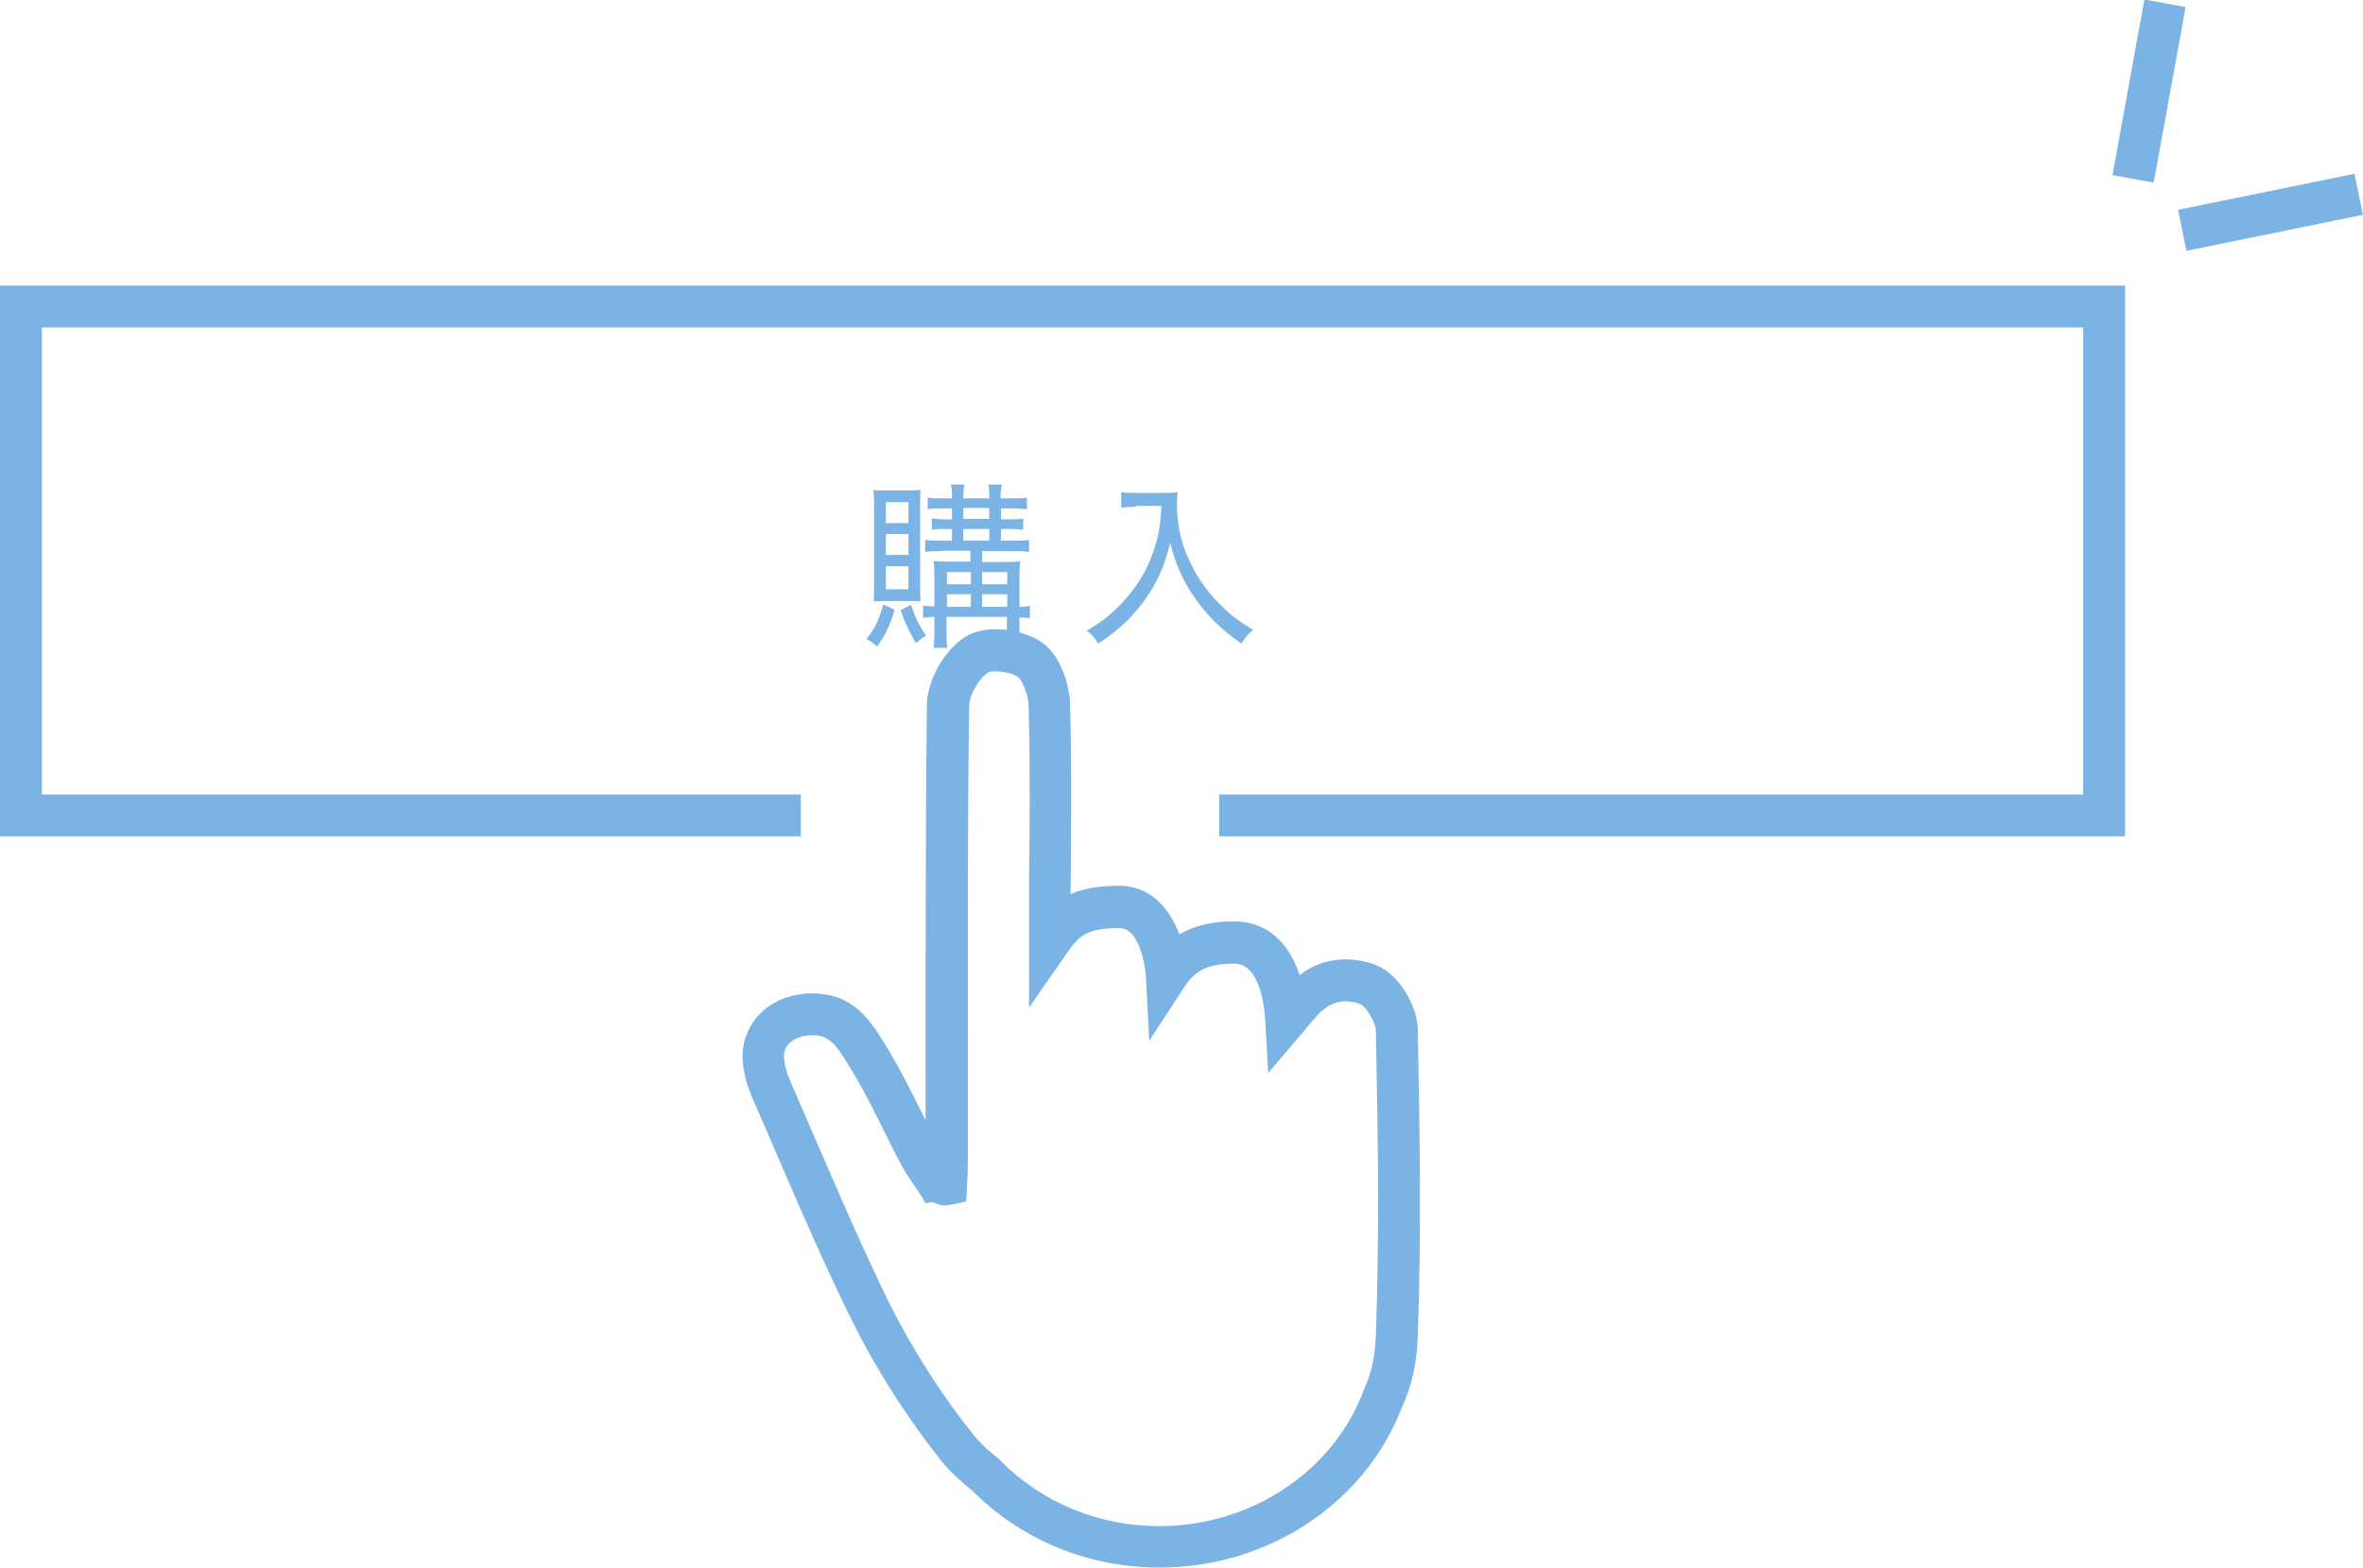
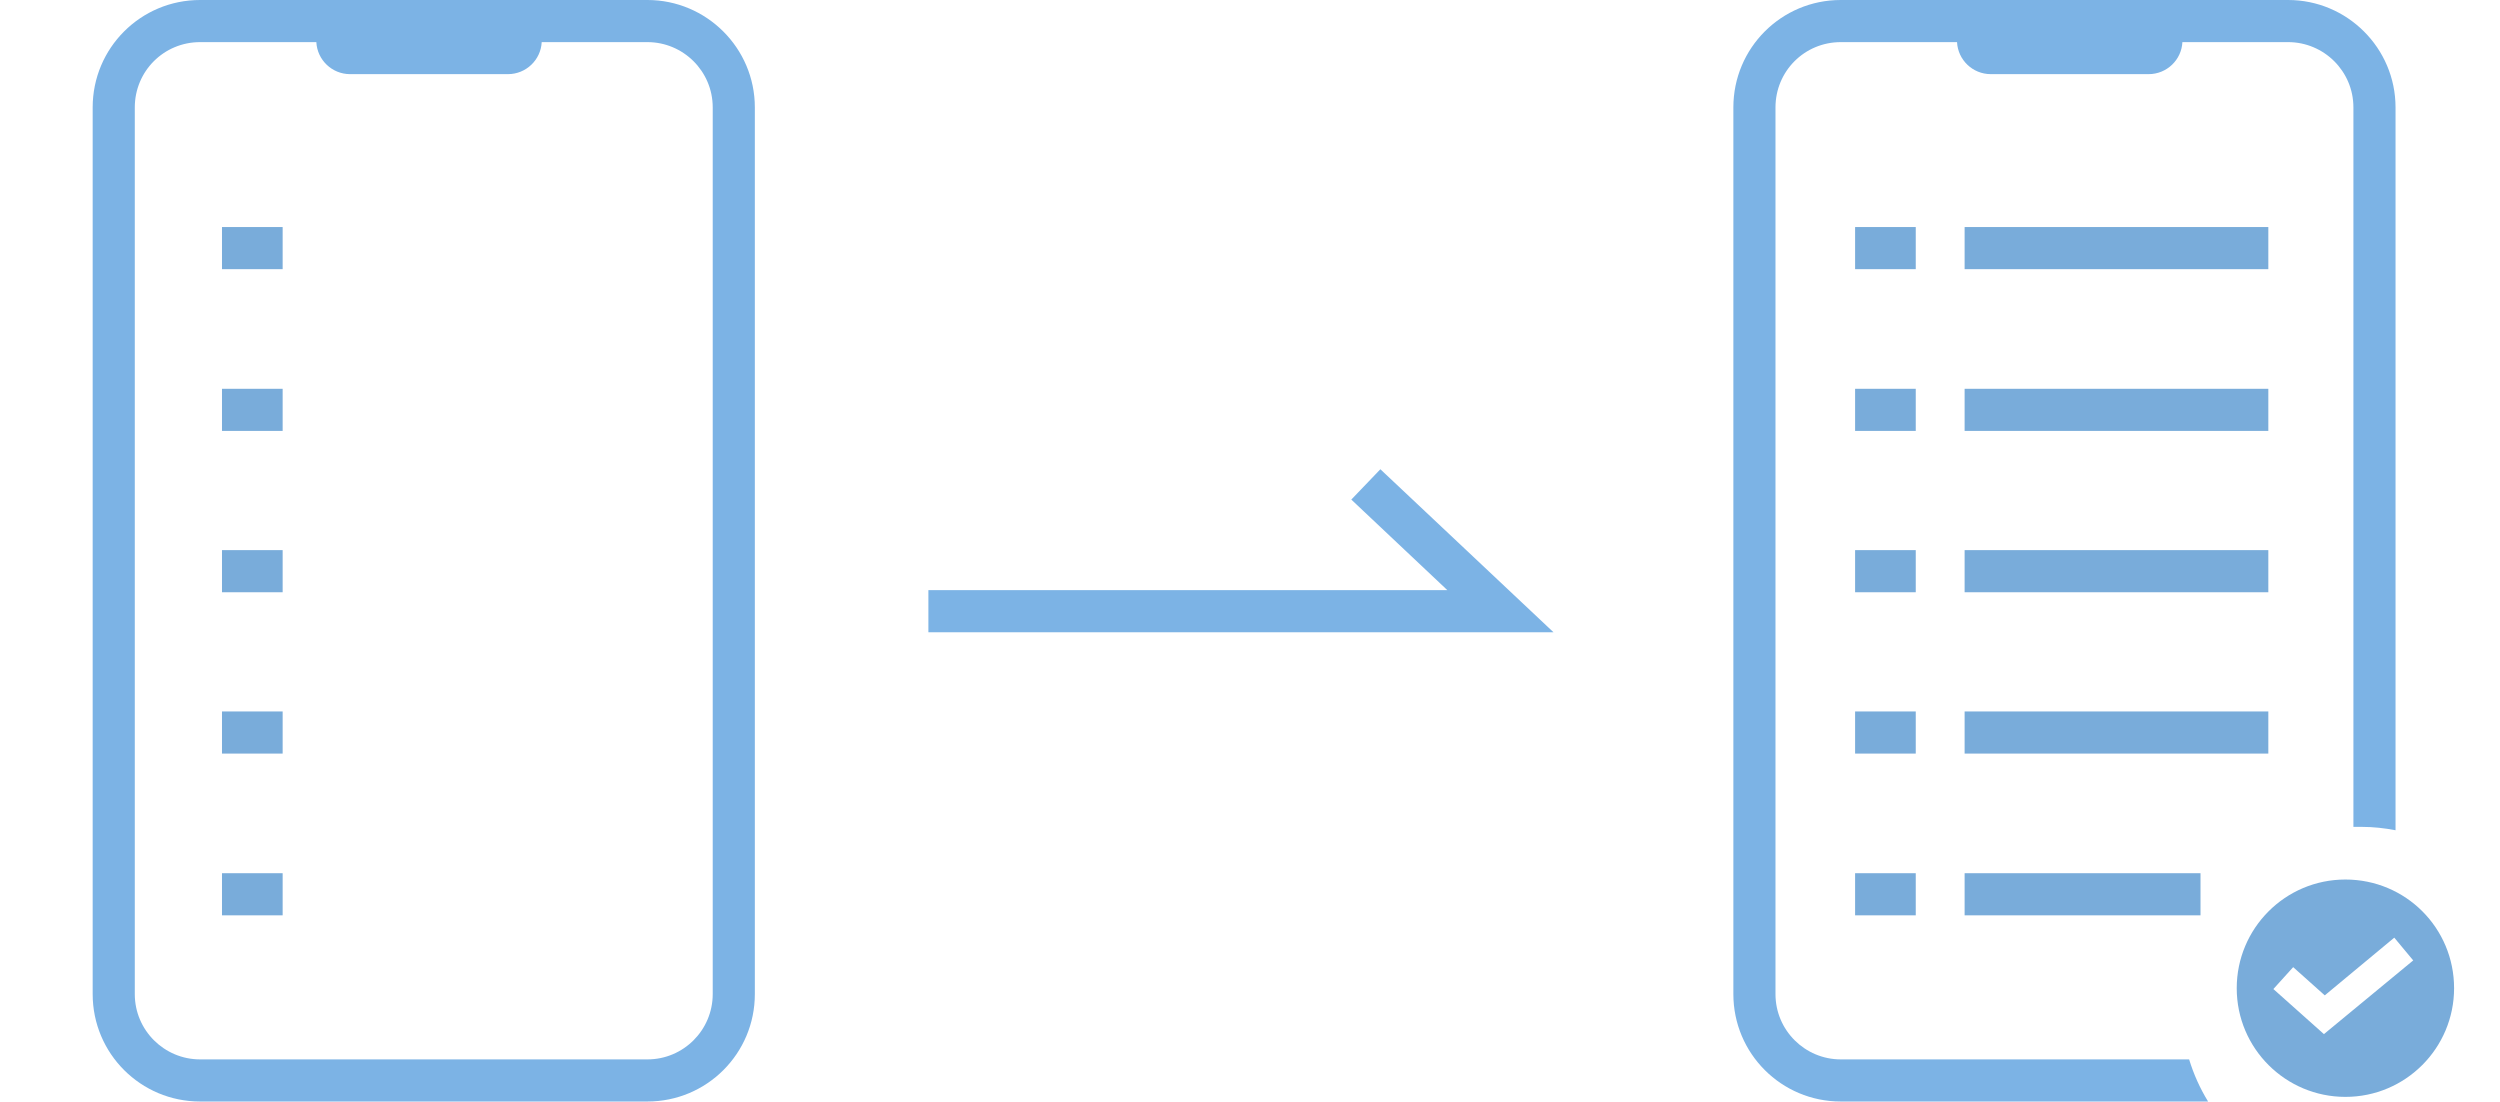
- <svg xmlns="http://www.w3.org/2000/svg" version="1.1" id="レイヤー_1" x="0px" y="0px" width="564.2px" height="374.3px" viewBox="0 0 564.2 374.3" style="enable-background:new 0 0 564.2 374.3;" xml:space="preserve">
+ <svg xmlns="http://www.w3.org/2000/svg" version="1.1" id="レイヤー_1" x="0px" y="0px" width="593.5px" height="261.5px" viewBox="0 0 593.5 261.5" style="enable-background:new 0 0 593.5 261.5;" xml:space="preserve">
  <style type="text/css">
	.st0{fill:#7CB3E5;}
+ 	.st1{fill:#79ACDA;}
</style>
-   <g id="app_x5F_tutorial">
- </g>
  <g>
+     <g id="app_x5F_tutorial">
+ 	</g>
    <g>
-       <polygon class="st0" points="507.4,199.7 291.1,199.7 291.1,189.7 497.4,189.7 497.4,78.2 10,78.2 10,189.7 191.2,189.7     191.2,199.7 0,199.7 0,68.2 507.4,68.2   " />
+       <polygon class="st0" points="368.8,150.1 220.4,150.1 220.4,140.1 343.6,140.1 320.8,118.6 327.7,111.4   " />
    </g>
    <g>
-       <rect x="491.9" y="16.8" transform="matrix(0.1789 -0.9839 0.9839 0.1789 399.8576 522.7888)" class="st0" width="42.6" height="10" />
+       <path class="st0" d="M153.7,0H47.5C33.4,0,22,11.4,22,25.5V236c0,14.1,11.4,25.5,25.5,25.5h106.2c14.1,0,25.5-11.4,25.5-25.5V25.5    C179.2,11.4,167.7,0,153.7,0z M169.2,236c0,8.5-6.9,15.5-15.5,15.5H47.5C39,251.5,32,244.6,32,236V25.5C32,16.9,38.9,10,47.5,10    h27.6c0.2,4.2,3.7,7.6,8,7.6h37.5c4.3,0,7.8-3.4,8-7.6h25.1c8.5,0,15.5,6.9,15.5,15.5V236z" />
    </g>
-     <g>
-       <rect x="520.6" y="45.7" transform="matrix(0.9798 -0.2 0.2 0.9798 0.8189 109.439)" class="st0" width="43" height="10" />
-     </g>
-     <g>
-       <path class="st0" d="M213.6,145.6c-1.2,4-2.2,6-4.2,8.8c-1.1-1.1-1.5-1.3-2.5-1.8c2.1-2.7,3-4.7,4-8.3L213.6,145.6z M211.9,143.5    c-1.5,0-2.3,0-3.3,0.1c0.1-0.9,0.1-2.6,0.1-4.5v-17.6c0-2,0-3.2-0.2-4.5c1,0.1,1.9,0.1,3.5,0.1h4.5c1.5,0,2.4,0,3.3-0.1    c-0.1,0.9-0.1,1.6-0.1,4.2v18.1c0,2.5,0,3.4,0.1,4.3c-0.9-0.1-1.8-0.1-3.2-0.1H211.9z M211.5,124.9h5.4v-5h-5.4V124.9z     M211.5,132.5h5.4v-5h-5.4V132.5z M211.5,140.7h5.4v-5.5h-5.4V140.7z M217.5,144.4c1,3,1.9,4.8,3.6,7.4c-0.8,0.4-1.3,0.8-2.4,1.8    c-1.7-2.9-2.5-4.7-3.7-7.9L217.5,144.4z M224.8,131.6c-1.8,0-2.7,0-3.9,0.2v-2.9c1.1,0.2,2.1,0.2,3.9,0.2h2.5v-2.8h-1.4    c-1.5,0-2.5,0-3.4,0.2v-2.7c1.1,0.1,1.7,0.2,3.4,0.2h1.4v-2.6H225c-1.5,0-2.5,0-3.5,0.2v-2.8c1.1,0.2,1.9,0.2,3.6,0.2h2.2    c0-1.7,0-2.4-0.3-3.3h3.3c-0.2,0.8-0.3,1.6-0.3,3.3h6.2c0-2,0-2.5-0.3-3.3h3.3c-0.2,1-0.3,1.8-0.3,3.3h2.8c1.7,0,2.6,0,3.5-0.2    v2.8c-1.2-0.1-2-0.2-3.5-0.2H239v2.6h1.9c1.6,0,2.4,0,3.4-0.2v2.7c-0.9-0.1-2-0.2-3.4-0.2H239v2.8h2.9c1.9,0,2.9,0,3.8-0.2v2.9    c-1.1-0.2-2-0.2-3.8-0.2h-7.4v2.6h5c1.7,0,3,0,4.1-0.2c-0.1,0.7-0.2,2.2-0.2,4.1v6.8c1.3,0,1.7-0.1,2.5-0.2v2.9    c-0.8-0.1-1.2-0.1-2.5-0.2v3.4c0,2.8-0.8,3.5-4.3,3.5c-1.5,0-2.5,0-4.1-0.1c-0.1-1.2-0.3-1.9-0.6-2.9c1.6,0.2,3.1,0.3,4.2,0.3    c1.4,0,1.8-0.2,1.8-1.1v-3.2h-14.4v2.5c0,2.9,0,3.6,0.2,4.9h-3.3c0.2-1.4,0.2-2.6,0.2-4.9v-2.5c-1.3,0-1.7,0.1-2.7,0.2v-2.9    c0.9,0.1,1.5,0.2,2.7,0.2v-6.7c0-1.6,0-2.7-0.2-4.1c1.2,0.1,2.2,0.1,4.5,0.1h4.3v-2.6H224.8z M231.8,136.6h-5.7v2.9h5.7V136.6z     M231.8,141.9h-5.7v3h5.7V141.9z M230,123.9h6.2v-2.6H230V123.9z M230,129.1h6.2v-2.8H230V129.1z M240.5,139.5v-2.9h-6v2.9H240.5z     M240.5,144.9v-3h-6v3H240.5z" />
-       <path class="st0" d="M271.2,121c-0.9,0-2.1,0.1-3.5,0.2v-3.7c1,0.2,1.8,0.2,3.5,0.2h6c2.1,0,3.1,0,4-0.2c-0.1,1-0.2,1.8-0.2,2.8    c0,5.6,1.3,10.7,4,15.6c1.7,3.2,3.8,6,6.6,8.7c2.4,2.4,4,3.6,7.6,5.8c-1.3,1.1-1.7,1.6-2.8,3.3c-5.1-3.6-8.6-7.1-11.8-11.9    c-2.5-3.9-4-7.4-5.2-12.2c-1.4,5.7-3.2,9.7-6.1,13.7c-2.9,4-6.1,7.1-11.1,10.4c-0.8-1.4-1.4-2.1-2.7-3.1c4.3-2.6,6.7-4.6,9.6-8    c3.2-3.7,5.5-7.9,6.8-12.6c0.9-3,1.2-5.2,1.4-9.2H271.2z" />
-     </g>
-     <g>
-       <path class="st0" d="M276.9,374.3c-17.1,0-33.1-6.6-44.9-18.5c-2.3-1.8-4.9-4.1-7.2-6.9c-8-10.1-15.2-21.2-21.2-33.2    c-6.2-12.5-11.8-25.4-17.2-37.9c-2.1-4.9-4.3-10-6.5-15c-0.9-2.1-2-4.8-2.4-7.9c-0.7-4.4,0.4-8.6,3.1-11.9    c3.1-3.7,7.9-5.8,13.3-5.8c10.1,0,14.1,6.7,18,13.1l0.7,1.2c2.4,4,4.7,8.6,6.9,13c0.5,1,1,2,1.5,3c0-5,0-10.1,0-15.1    c0-27.5,0-55.9,0.3-83.9c0-5.8,4-13.1,9.1-16.4c5-3.2,13.5-1.9,18.1,1.1c4.9,3.2,6.9,10.7,7,15c0.3,11.2,0.3,22.5,0.2,33.3    c0,4,0,8-0.1,12c3-1.3,6.7-2,11.6-2c7.2,0,11.9,5,14.4,11.6c3.6-2.1,7.8-3.1,13.1-3.1c7.4,0,12.9,4.6,15.6,12.8    c0.1,0,0.1-0.1,0.2-0.1c6-4.7,13.6-4.1,18.2-2.2c5.3,2.1,9.6,9.6,9.8,15l0,0.1c0.5,24,0.9,48.9,0,73.7c-0.2,6-1.4,11.7-3.8,16.8    C325.9,359,302.7,374.3,276.9,374.3z M193.9,247.2c-2.4,0-4.5,0.8-5.7,2.2c-0.9,1-1.2,2.3-0.9,3.9l0,0.2c0.2,1.5,0.7,3.1,1.7,5.4    c2.2,5,4.4,10.1,6.5,15c5.4,12.4,10.9,25.2,16.9,37.4c5.7,11.3,12.5,21.9,20.1,31.4c1.8,2.2,3.9,4,5.9,5.6l0.4,0.4    c10,10.1,23.5,15.7,38,15.7c21.7,0,41.2-12.8,48.6-31.9l0.1-0.3c1.9-4,2.8-8.3,3-13.1c0.9-24.6,0.5-49.2,0-73.1    c-0.1-2.1-2.4-5.6-3.5-6.1l-0.1-0.1c-2.3-1-5.8-1.1-8.4,0.9c-1.5,1.1-1.5,1.1-5.6,6l-8.1,9.5l-0.7-12.5    c-0.2-3.2-1.2-13.6-7.4-13.6c-6.9,0-9.6,2-12,5.7l-8.3,12.7l-0.8-15.2c-0.2-3.3-1.7-11.7-6.3-11.7c-7.6,0-9.6,1.7-12.5,5.9    l-9.1,13.1v-25.9c0-4.4,0-8.8,0.1-13.2c0.1-10.8,0.1-21.9-0.2-32.9c-0.1-3.2-1.8-6.5-2.6-7c-2-1.3-6.1-1.6-7.1-1    c-2.2,1.4-4.5,5.5-4.5,8c-0.4,28-0.3,56.4-0.3,83.8c0,7,0,14,0,21c0,2.7,0,6.8-0.2,9.6l-0.2,3.9l-3.8,0.8    c-1.8,0.4-3.2-0.2-4.2-0.7l-1.7,0.3l-1.8-2.9c-0.4-0.6-0.8-1.2-1.2-1.8c-0.8-1.1-1.6-2.3-2.3-3.6l-0.1-0.1c-1.7-3.1-3.4-6.5-5-9.8    c-2.1-4.2-4.3-8.6-6.5-12.3l-0.8-1.3C199.6,249.3,198.1,247.2,193.9,247.2z" />
-     </g>
+     <path class="st0" d="M519.7,251.5H437c-8.5,0-15.5-6.9-15.5-15.5V25.5c0-8.6,6.9-15.5,15.5-15.5h27.6c0.2,4.2,3.7,7.6,8,7.6h37.5   c4.3,0,7.8-3.4,8-7.6h25.1c8.5,0,15.5,6.9,15.5,15.5v170.8c0.7,0,1.3,0,2,0c2.7,0,5.4,0.3,8,0.8V25.5c0-14.1-11.5-25.5-25.5-25.5   H437c-14.1,0-25.5,11.4-25.5,25.5V236c0,14.1,11.4,25.5,25.5,25.5h87.2C522.3,258.4,520.8,255.1,519.7,251.5z" />
+     <path class="st1" d="M556.8,208.8c-14.3,0-25.8,11.6-25.8,25.8c0,14.3,11.6,25.8,25.8,25.8c14.3,0,25.8-11.6,25.8-25.8   C582.6,220.3,571.1,208.8,556.8,208.8z M551.7,245.5l-12-10.7l4.7-5.2l7.5,6.7l16.5-13.7l4.5,5.4L551.7,245.5z" />
+   </g>
+   <g>
+     <rect x="52.7" y="53.9" class="st1" width="14.4" height="10" />
+     <rect x="52.7" y="92.3" class="st1" width="14.4" height="10" />
+     <rect x="52.7" y="130.6" class="st1" width="14.4" height="10" />
+     <rect x="52.7" y="168.9" class="st1" width="14.4" height="10" />
+     <rect x="52.7" y="207.3" class="st1" width="14.4" height="10" />
+   </g>
+   <g>
+     <rect x="440.4" y="53.9" class="st1" width="14.4" height="10" />
+     <rect x="440.4" y="92.3" class="st1" width="14.4" height="10" />
+     <rect x="440.4" y="130.6" class="st1" width="14.4" height="10" />
+     <rect x="440.4" y="168.9" class="st1" width="14.4" height="10" />
+     <rect x="440.4" y="207.3" class="st1" width="14.4" height="10" />
+   </g>
+   <g>
+     <rect x="466.4" y="53.9" class="st1" width="72.1" height="10" />
+     <rect x="466.4" y="92.3" class="st1" width="72.1" height="10" />
+     <rect x="466.4" y="130.6" class="st1" width="72.1" height="10" />
+     <rect x="466.4" y="168.9" class="st1" width="72.1" height="10" />
+     <rect x="466.4" y="207.3" class="st1" width="56" height="10" />
  </g>
</svg>
